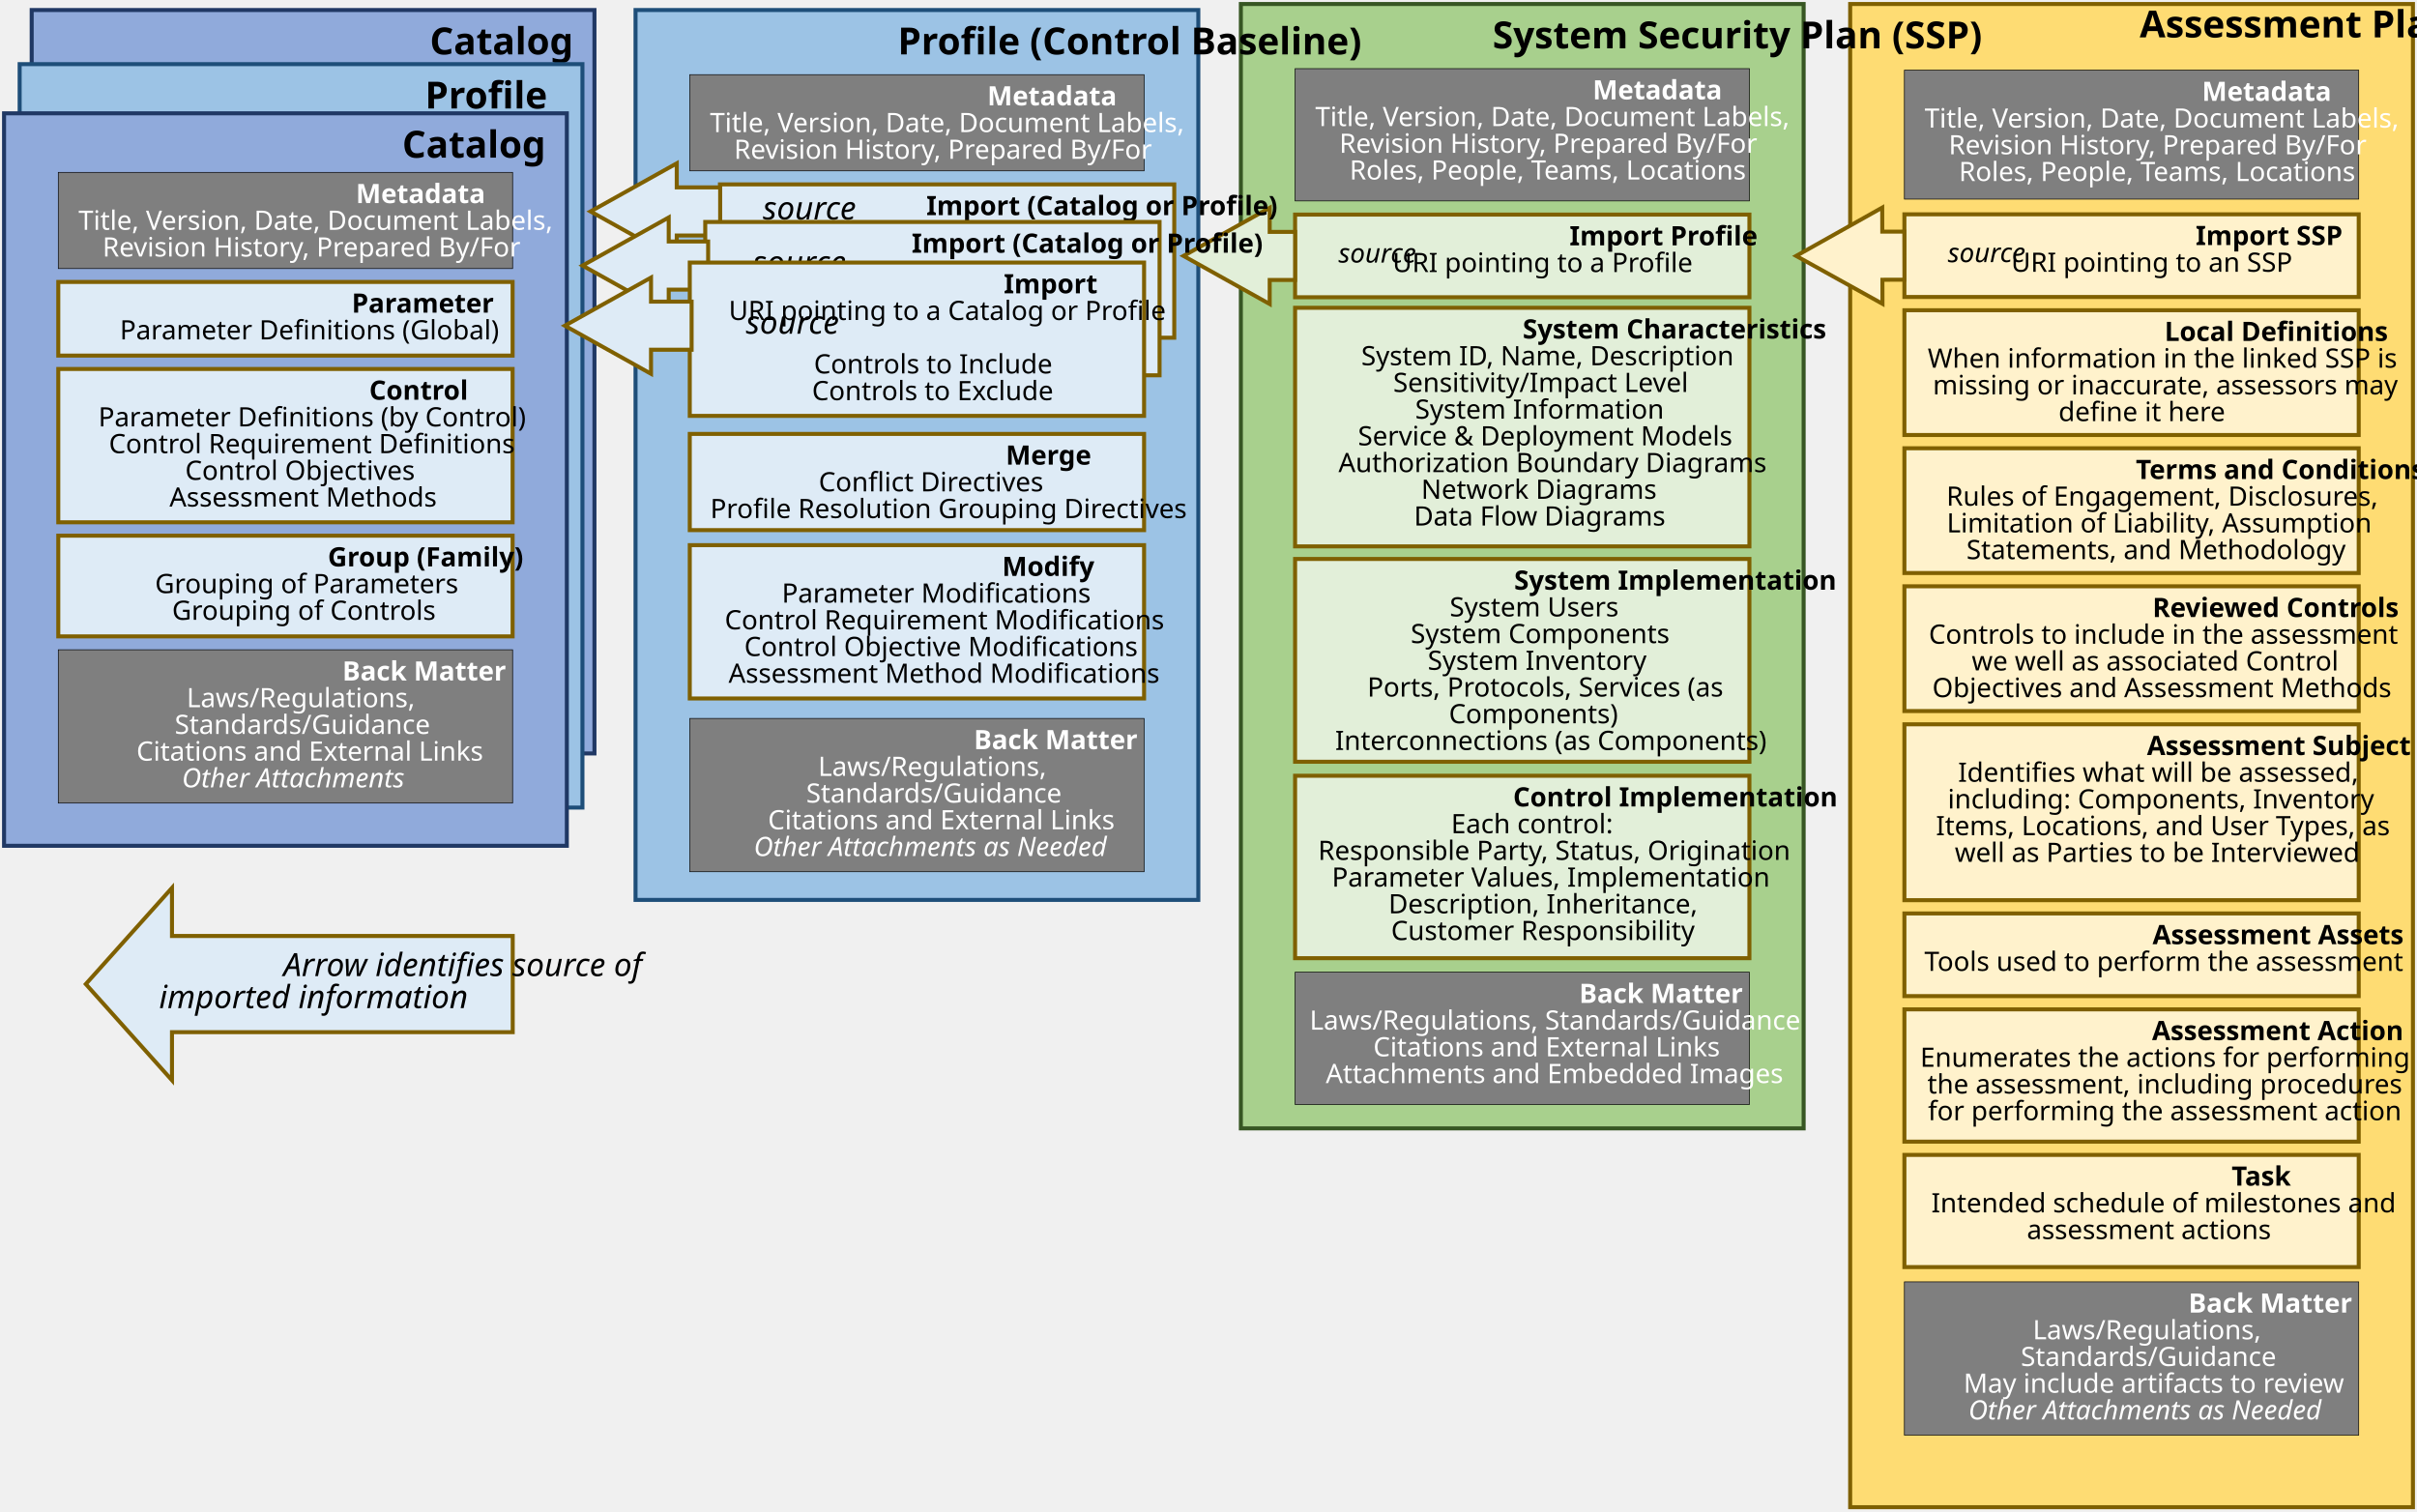
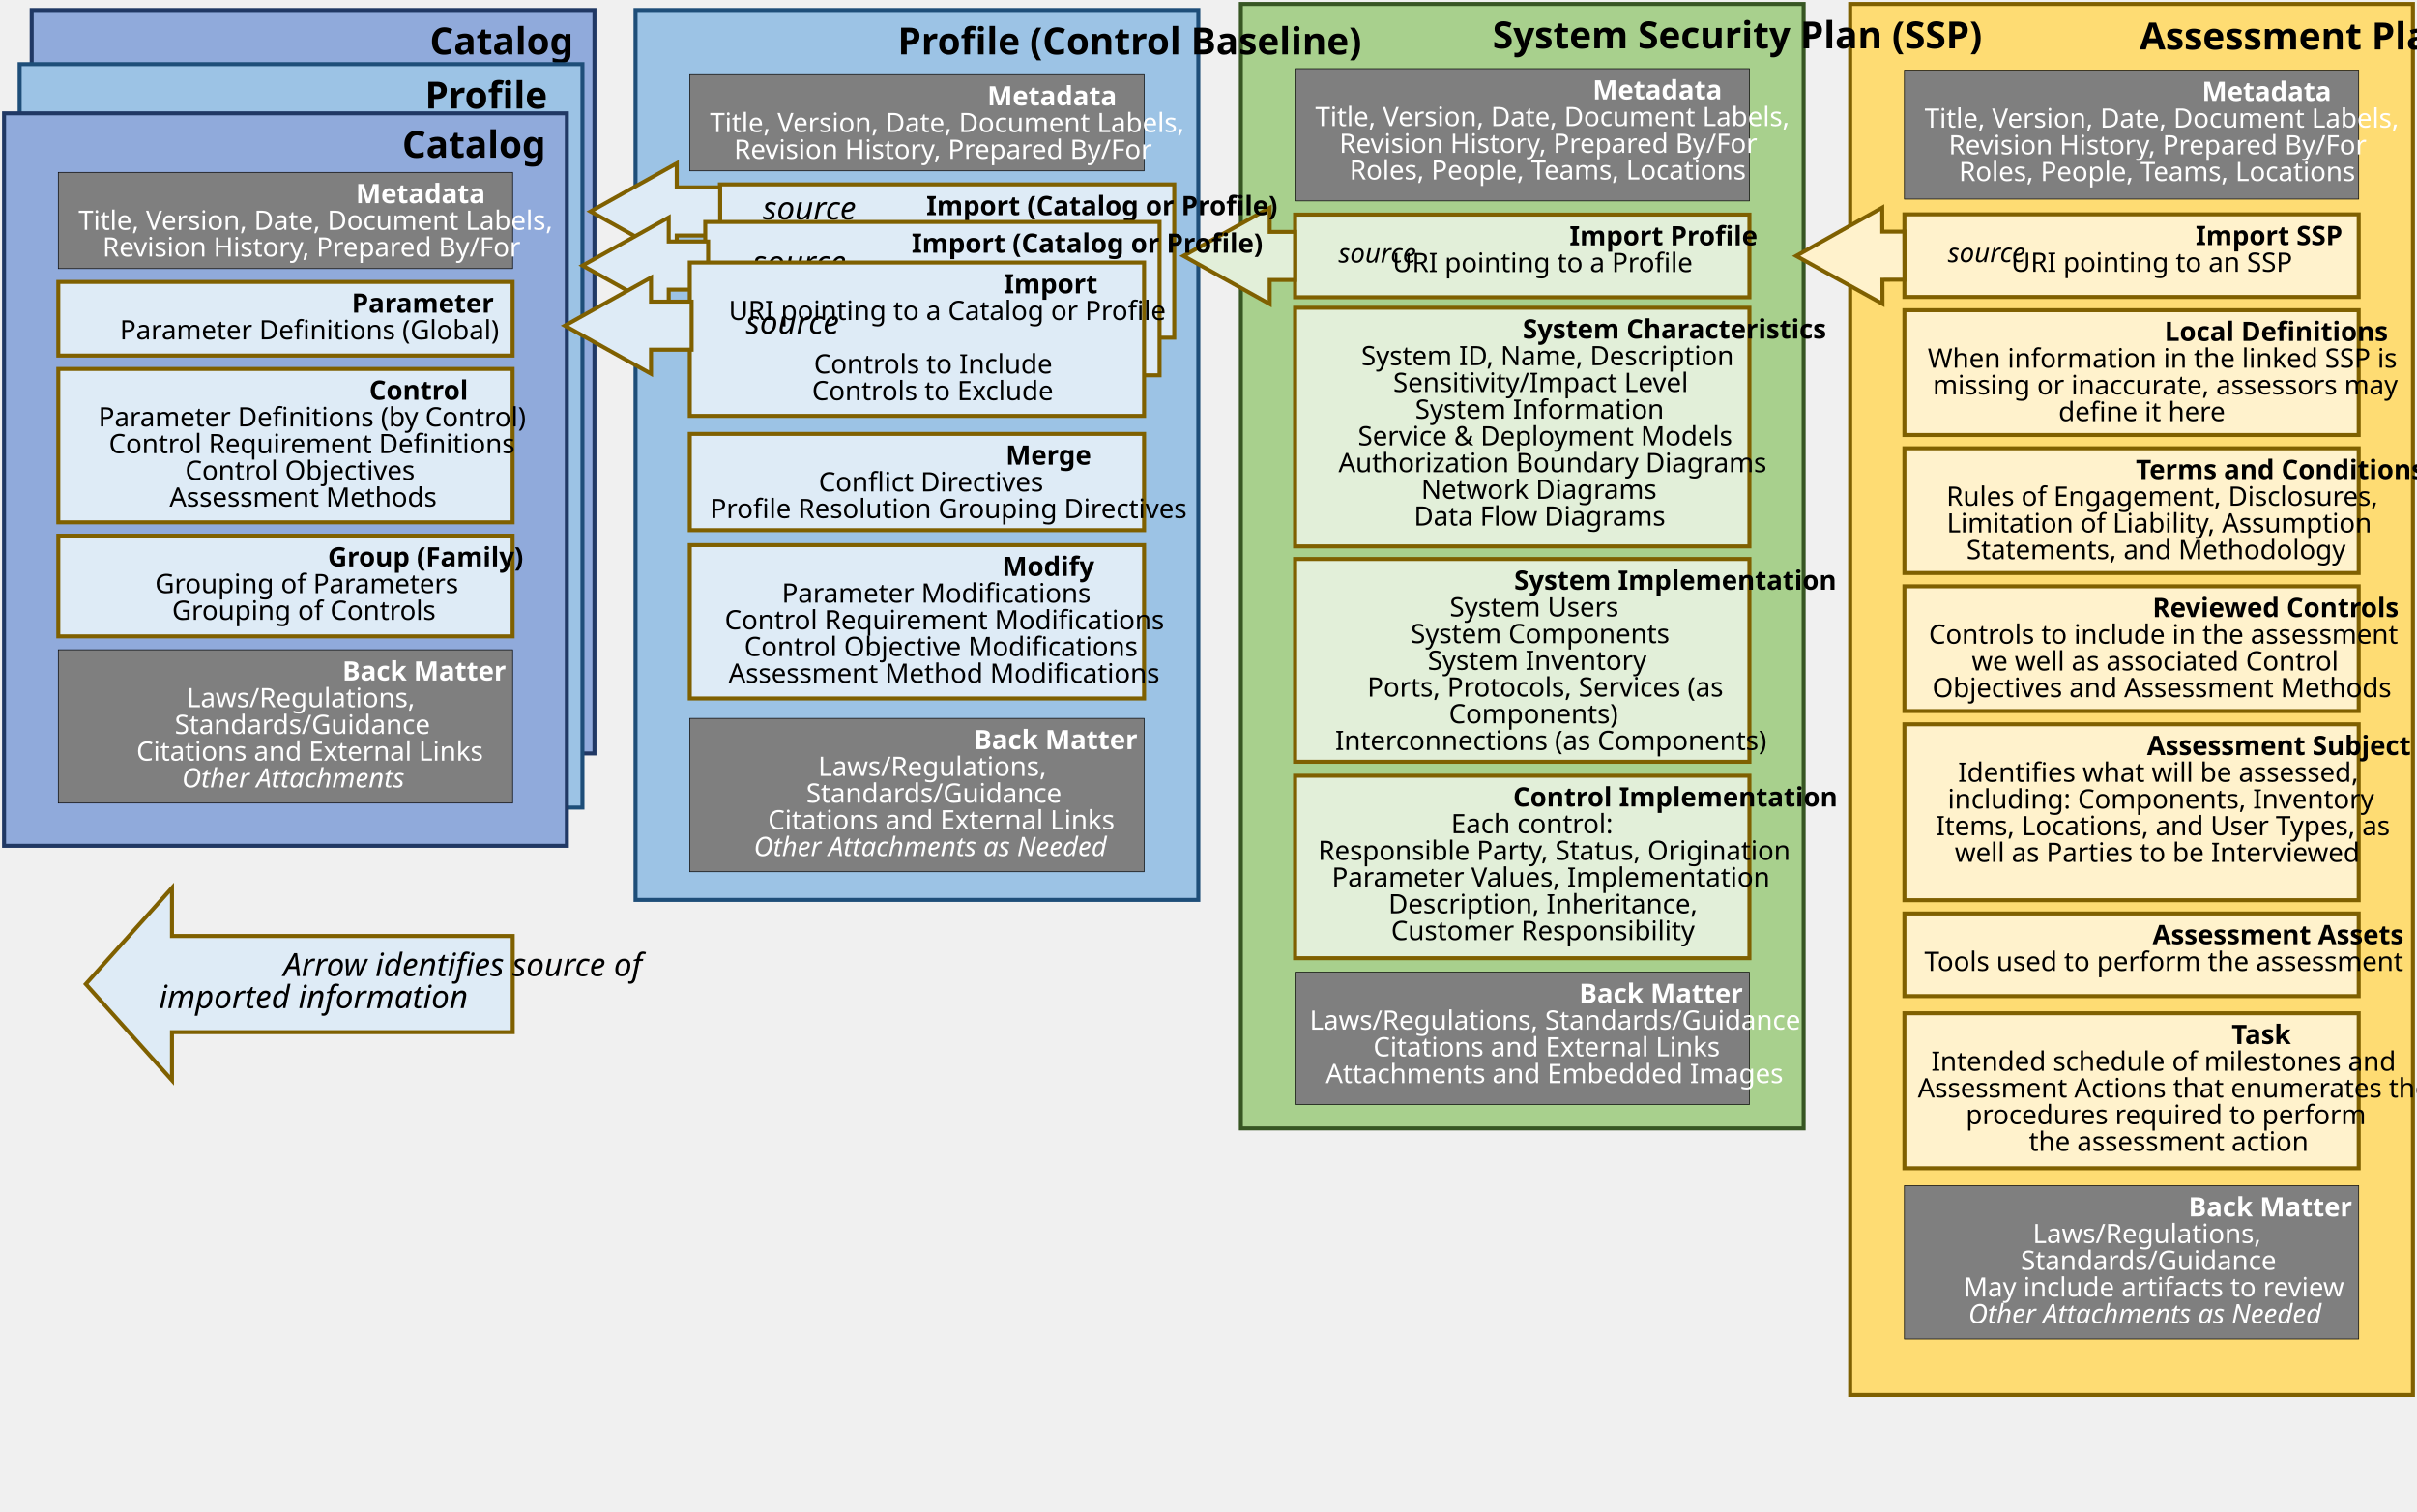
<svg xmlns="http://www.w3.org/2000/svg" xmlns:ns1="http://schemas.microsoft.com/visio/2003/SVGExtensions/" width="12.561in" height="7.854in" viewBox="0 0 904.376 565.5" xml:space="preserve" color-interpolation-filters="sRGB" class="st17">
  <ns1:documentProperties ns1:langID="1033" ns1:viewMarkup="false" />
  <style type="text/css">
	
		.st1 {fill:#90aadb;stroke:#203864;stroke-width:1.5}
		.st2 {fill:#000000;font-family:Calibri;font-size:1.167em;font-weight:bold}
		.st3 {fill:#9cc3e5;stroke:#1e4e79;stroke-width:1.5}
		.st4 {fill:#ffd965;fill-opacity:0.9;stroke:#7f6000;stroke-width:1.5}
		.st5 {fill:#7f7f7f;stroke:#000000;stroke-width:0.25}
		.st6 {fill:#ffffff;font-family:Calibri;font-size:0.833em;font-weight:bold}
		.st7 {font-size:1em;font-weight:normal}
		.st8 {fill:#fff2cc;stroke:#7f6000;stroke-width:1.5}
		.st9 {fill:#000000;font-family:Calibri;font-size:0.833em;font-weight:bold}
		.st10 {font-size:1em;font-style:italic;font-weight:normal}
		.st11 {fill:#a8d08d;stroke:#375623;stroke-width:1.5}
		.st12 {fill:#e2efd9;stroke:#7f6000;stroke-width:1.5}
		.st13 {fill:#000000;font-family:Calibri;font-size:0.833em;font-style:italic}
		.st14 {fill:#deebf6;stroke:#7f6000;stroke-width:1.5}
		.st15 {fill:#000000;font-family:Calibri;font-size:1em;font-style:italic}
		.st16 {font-size:1em}
		.st17 {fill:none;fill-rule:evenodd;font-size:12px;overflow:visible;stroke-linecap:square;stroke-miterlimit:3}
	
	</style>
  <g ns1:mID="0" ns1:index="1" ns1:groupContext="foregroundPage">
    <ns1:pageProperties ns1:drawingScale="1" ns1:pageScale="1" ns1:drawingUnits="0" ns1:shadowOffsetX="9" ns1:shadowOffsetY="-9" />
    <ns1:layer ns1:name="SSP" ns1:index="0" />
    <ns1:layer ns1:name="Assessment" ns1:index="1" />
    <g id="shape1051-1" ns1:mID="1051" ns1:groupContext="shape" ns1:layerMember="0" transform="translate(11.8356,-283.553)">
      <ns1:textBlock ns1:margins="rect(4,4,4,4)" ns1:verticalAlign="0" />
      <ns1:textRect cx="105.293" cy="426.402" width="210.59" height="278.197" />
      <rect x="0" y="287.303" width="210.586" height="278.197" class="st1" />
      <text x="83.45" y="303.9" class="st2" ns1:langID="1033">
        <ns1:paragraph ns1:horizAlign="1" />
        <ns1:tabList />Catalog<ns1:newlineChar />
      </text>
    </g>
    <g id="shape1050-4" ns1:mID="1050" ns1:groupContext="shape" ns1:layerMember="0" transform="translate(7.3356,-263.303)">
      <ns1:textBlock ns1:margins="rect(4,4,4,4)" ns1:verticalAlign="0" />
      <ns1:textRect cx="105.293" cy="426.402" width="210.59" height="278.197" />
      <rect x="0" y="287.303" width="210.586" height="278.197" class="st3" />
      <text x="86.14" y="303.9" class="st2" ns1:langID="1033">
        <ns1:paragraph ns1:horizAlign="1" />
        <ns1:tabList />Profile<ns1:newlineChar />
      </text>
    </g>
    <g id="shape162-7" ns1:mID="162" ns1:groupContext="shape" ns1:layerMember="1" transform="translate(692.292,-1.5)">
      <ns1:textBlock ns1:margins="rect(2,4,4,4)" ns1:verticalAlign="0" />
      <ns1:textRect cx="105.292" cy="284.25" width="210.59" height="562.5" />
-       <rect x="0" y="3" width="210.584" height="562.5" class="st4" />
-       <text x="42.81" y="15.5" class="st2" ns1:langID="1033">
+       <rect x="0" y="3" width="210.584" height="520.5" class="st4" />
+       <text x="42.81" y="20" class="st2" ns1:langID="1033">
        <ns1:paragraph ns1:spLine="-1" ns1:horizAlign="1" />
        <ns1:tabList />Assessment Plan (AP)</text>
    </g>
    <g id="shape20-10" ns1:mID="20" ns1:groupContext="shape" ns1:layerMember="1" transform="translate(712.585,-490.988)">
      <ns1:userDefs>
        <ns1:ud ns1:nameU="visVersion" ns1:val="VT0(15):26" />
      </ns1:userDefs>
      <ns1:textBlock ns1:margins="rect(4,4,4,4)" ns1:verticalAlign="0" />
      <ns1:textRect cx="85" cy="541.369" width="170" height="48.263" />
      <rect x="0" y="517.237" width="169.999" height="48.263" class="st5" />
      <text x="64.56" y="528.74" class="st6" ns1:langID="1033">
        <ns1:paragraph ns1:spLine="-1" ns1:horizAlign="1" />
        <ns1:tabList />Metadata<ns1:newlineChar />
        <tspan x="7.57" dy="1em" class="st7">Title, Version, Date, Document Labels, </tspan>
        <tspan x="16.56" dy="1em" class="st7">Revision History, Prepared By/For<ns1:lf />
        </tspan>
        <tspan x="20.39" dy="1em" class="st7">Roles, People, Teams, Locations</tspan>
      </text>
    </g>
    <g id="shape36-16" ns1:mID="36" ns1:groupContext="shape" ns1:layerMember="1" transform="translate(712.585,-228.646)">
      <ns1:userDefs>
        <ns1:ud ns1:nameU="visVersion" ns1:val="VT0(15):26" />
      </ns1:userDefs>
      <ns1:textBlock ns1:margins="rect(4,4,4,4)" ns1:verticalAlign="0" />
      <ns1:textRect cx="85" cy="532.594" width="170" height="65.812" />
      <rect x="0" y="499.687" width="169.999" height="65.812" class="st8" />
      <text x="43.99" y="511.19" class="st9" ns1:langID="1033">
        <ns1:paragraph ns1:spLine="-1" ns1:horizAlign="1" />
        <ns1:tabList />Assessment Subject<ns1:newlineChar />
        <tspan x="20.07" dy="1em" class="st7">Identifies what will be assessed, </tspan>
        <tspan x="16.22" dy="1em" class="st7">including: Components, Inventory </tspan>
        <tspan x="11.78" dy="1em" class="st7">Items, Locations, and User Types, as </tspan>
        <tspan x="18.85" dy="1em" class="st7">well as Parties to be Interviewed</tspan>
      </text>
    </g>
    <g id="shape37-23" ns1:mID="37" ns1:groupContext="shape" ns1:layerMember="1" transform="translate(712.585,-28.4495)">
      <ns1:userDefs>
        <ns1:ud ns1:nameU="visVersion" ns1:val="VT0(15):26" />
      </ns1:userDefs>
      <ns1:textBlock ns1:margins="rect(4,4,4,4)" ns1:verticalAlign="0" />
      <ns1:textRect cx="85" cy="536.812" width="170" height="57.375" />
-       <rect x="0" y="508.125" width="169.999" height="57.375" class="st5" />
-       <text x="59.51" y="519.63" class="st6" ns1:langID="1033">
+       <rect x="0" y="472.125" width="169.999" height="57.375" class="st5" />
+       <text x="59.51" y="483.63" class="st6" ns1:langID="1033">
        <ns1:paragraph ns1:spLine="-1" ns1:horizAlign="1" />
        <ns1:tabList />Back Matter<ns1:newlineChar />
        <tspan x="48.03" dy="1em" class="st7">Laws/Regulations,<ns1:newlineChar />
        </tspan>
        <tspan x="43.55" dy="1em" class="st7">Standards/Guidance<ns1:newlineChar />
        </tspan>
        <tspan x="22.13" dy="1em" class="st7">May include artifacts to review<ns1:newlineChar />
        </tspan>
        <tspan x="23.95" dy="1em" class="st10">Other Attachments as Needed</tspan>
      </text>
    </g>
    <g id="shape41-30" ns1:mID="41" ns1:groupContext="shape" ns1:layerMember="1" transform="translate(712.585,-192.751)">
      <ns1:userDefs>
        <ns1:ud ns1:nameU="visVersion" ns1:val="VT0(15):26" />
      </ns1:userDefs>
      <ns1:textBlock ns1:margins="rect(4,4,4,4)" ns1:verticalAlign="0" />
      <ns1:textRect cx="85" cy="550.033" width="170" height="30.933" />
      <rect x="0" y="534.567" width="169.999" height="30.933" class="st8" />
      <text x="46.08" y="546.07" class="st9" ns1:langID="1033">
        <ns1:paragraph ns1:spLine="-1" ns1:horizAlign="1" />
        <ns1:tabList />Assessment Assets<ns1:newlineChar />
        <ns1:paragraph ns1:spLine="-1" ns1:horizAlign="1" />
        <tspan x="7.49" dy="1em" class="st7">Tools used to perform the assessment</tspan>
      </text>
    </g>
    <g id="shape45-34" ns1:mID="45" ns1:groupContext="shape" ns1:layerMember="1" transform="translate(712.585,-91.3485)">
      <ns1:userDefs>
        <ns1:ud ns1:nameU="visVersion" ns1:val="VT0(15):26" />
      </ns1:userDefs>
      <ns1:textBlock ns1:margins="rect(4,4,4,4)" ns1:verticalAlign="0" />
      <ns1:textRect cx="85" cy="544.51" width="170" height="41.98" />
-       <rect x="0" y="523.52" width="169.999" height="41.98" class="st8" />
-       <text x="75.66" y="535.02" class="st9" ns1:langID="1033">
+       <rect x="0" y="470.52" width="169.999" height="57.98" class="st8" />
+       <text x="75.66" y="482.02" class="st9" ns1:langID="1033">
        <ns1:paragraph ns1:spLine="-1" ns1:horizAlign="1" />
        <ns1:tabList />Task<ns1:newlineChar />
        <tspan x="10.06" dy="1em" class="st7">Intended schedule of milestones and </tspan>
-         <tspan x="45.83" dy="1em" class="st7">assessment actions</tspan>
+         <tspan x="5" dy="1em" class="st7">Assessment Actions that enumerates the</tspan>
+         <tspan x="23" dy="1em" class="st7">procedures required to perform </tspan>
+         <tspan x="44" dy="1em" class="st7"> the assessment action </tspan>
      </text>
    </g>
    <g id="shape112-39" ns1:mID="112" ns1:groupContext="shape" ns1:layerMember="1" transform="translate(712.585,-299.42)">
      <ns1:userDefs>
        <ns1:ud ns1:nameU="visVersion" ns1:val="VT0(15):26" />
      </ns1:userDefs>
      <ns1:textBlock ns1:margins="rect(4,4,4,4)" ns1:verticalAlign="0" />
      <ns1:textRect cx="85" cy="542.156" width="170" height="46.688" />
      <rect x="0" y="518.812" width="169.999" height="46.688" class="st8" />
      <text x="46.06" y="530.31" class="st9" ns1:langID="1033">
        <ns1:paragraph ns1:spLine="-1" ns1:horizAlign="1" />
        <ns1:tabList />Reviewed Controls<ns1:newlineChar />
        <tspan x="9.12" dy="1em" class="st7">Controls to include in the assessment </tspan>
        <tspan x="25.19" dy="1em" class="st7">we well as associated Control </tspan>
        <tspan x="10.43" dy="1em" class="st7">Objectives and Assessment Methods</tspan>
      </text>
    </g>
    <g id="shape1005-45" ns1:mID="1005" ns1:groupContext="shape" ns1:layerMember="1" transform="translate(712.585,-454.367)">
      <ns1:userDefs>
        <ns1:ud ns1:nameU="visVersion" ns1:val="VT0(15):26" />
      </ns1:userDefs>
      <ns1:textBlock ns1:margins="rect(4,4,4,4)" ns1:verticalAlign="0" />
      <ns1:textRect cx="85" cy="550.033" width="170" height="30.933" />
      <rect x="0" y="534.567" width="169.999" height="30.933" class="st8" />
      <text x="62.2" y="546.07" class="st9" ns1:langID="1033">
        <ns1:paragraph ns1:spLine="-1" ns1:horizAlign="1" />
        <ns1:tabList />Import SSP<ns1:newlineChar />
        <tspan x="39.94" dy="1em" class="st7">URI pointing to an SSP</tspan>
      </text>
    </g>
    <g id="shape1016-49" ns1:mID="1016" ns1:groupContext="shape" ns1:layerMember="0" transform="translate(464.296,-143.25)">
      <ns1:textBlock ns1:margins="rect(4,4,4,4)" ns1:verticalAlign="0" />
      <ns1:textRect cx="105.293" cy="355.125" width="210.59" height="420.75" />
      <rect x="0" y="144.75" width="210.586" height="420.75" class="st11" />
      <text x="28.66" y="161.35" class="st2" ns1:langID="1033">
        <ns1:paragraph ns1:horizAlign="1" />
        <ns1:tabList />System Security Plan (SSP)<ns1:newlineChar />
      </text>
    </g>
    <g id="shape1020-52" ns1:mID="1020" ns1:groupContext="shape" ns1:layerMember="0" transform="translate(484.589,-361.04)">
      <ns1:textBlock ns1:margins="rect(4,4,4,4)" ns1:verticalAlign="0" />
      <ns1:textRect cx="85" cy="520.858" width="170" height="89.284" />
      <rect x="0" y="476.216" width="169.999" height="89.284" class="st12" />
      <text x="38.39" y="487.72" class="st9" ns1:langID="1033">
        <ns1:paragraph ns1:spLine="-1" ns1:horizAlign="1" />
        <ns1:tabList />System Characteristics<ns1:newlineChar />
        <tspan x="24.76" dy="1em" class="st7">System ID, Name, Description<ns1:newlineChar />
        </tspan>
        <tspan x="36.71" dy="1em" class="st7">Sensitivity/Impact Level<ns1:newlineChar />
        </tspan>
        <tspan x="44.93" dy="1em" class="st7">System Information<ns1:newlineChar />
        </tspan>
        <tspan x="23.51" dy="1em" class="st7">Service &amp; Deployment Models<ns1:newlineChar />
        </tspan>
        <tspan x="16.23" dy="1em" class="st7">Authorization Boundary Diagrams<ns1:newlineChar />
        </tspan>
        <tspan x="47.19" dy="1em" class="st7">Network Diagrams<ns1:newlineChar />
        </tspan>
        <tspan x="44.48" dy="1em" class="st7">Data Flow Diagrams</tspan>
      </text>
    </g>
    <g id="shape1021-62" ns1:mID="1021" ns1:groupContext="shape" ns1:layerMember="0" transform="translate(484.589,-280.449)">
      <ns1:textBlock ns1:margins="rect(4,4,4,4)" ns1:verticalAlign="0" />
      <ns1:textRect cx="85" cy="527.558" width="170" height="75.883" />
      <rect x="0" y="489.617" width="169.999" height="75.883" class="st12" />
      <text x="35.19" y="501.12" class="st9" ns1:langID="1033">
        <ns1:paragraph ns1:spLine="-1" ns1:horizAlign="1" />
        <ns1:tabList />System Implementation<ns1:newlineChar />
        <tspan x="57.85" dy="1em" class="st7">System Users<ns1:newlineChar />
        </tspan>
        <tspan x="43.26" dy="1em" class="st7">System Components<ns1:newlineChar />
        </tspan>
        <tspan x="49.62" dy="1em" class="st7">System Inventory<ns1:newlineChar />
          <ns1:paragraph ns1:spLine="-1" ns1:horizAlign="1" />
        </tspan>
        <tspan x="27.03" dy="1em" class="st7">Ports, Protocols, Services (as </tspan>
        <tspan x="57.55" dy="1em" class="st7">Components)<ns1:newlineChar />
          <ns1:paragraph ns1:spLine="-1" ns1:horizAlign="1" />
        </tspan>
        <tspan x="14.98" dy="1em" class="st7">Interconnections (as Components)</tspan>
      </text>
    </g>
    <g id="shape1022-71" ns1:mID="1022" ns1:groupContext="shape" ns1:layerMember="0" transform="translate(484.589,-206.941)">
      <ns1:textBlock ns1:margins="rect(4,4,4,4)" ns1:verticalAlign="0" />
      <ns1:textRect cx="85" cy="531.366" width="170" height="68.267" />
      <rect x="0" y="497.233" width="169.999" height="68.267" class="st12" />
      <text x="34.79" y="508.73" class="st9" ns1:langID="1033">
        <ns1:paragraph ns1:spLine="-1" ns1:horizAlign="1" />
        <ns1:tabList />Control Implementation<ns1:newlineChar />
        <tspan x="58.37" dy="1em" class="st7">Each control:<ns1:newlineChar />
        </tspan>
        <tspan x="8.61" dy="1em" class="st7">Responsible Party, Status, Origination<ns1:newlineChar />
        </tspan>
        <tspan x="13.76" dy="1em" class="st7">Parameter Values, Implementation </tspan>
        <tspan x="34.95" dy="1em" class="st7">Description, Inheritance,<ns1:newlineChar />
        </tspan>
        <tspan x="35.92" dy="1em" class="st7">Customer Responsibility</tspan>
      </text>
    </g>
    <g id="shape1025-79" ns1:mID="1025" ns1:groupContext="shape" ns1:layerMember="1" transform="translate(670.675,-469.731) rotate(-0.142891)">
      <ns1:userDefs>
        <ns1:ud ns1:nameU="visVersion" ns1:val="VT0(15):26" />
        <ns1:ud ns1:nameU="ArrowType" ns1:prompt="" ns1:val="VT0(2):26" />
      </ns1:userDefs>
      <ns1:textBlock ns1:margins="rect(4,4,4,4)" />
      <ns1:textRect cx="20.25" cy="565.5" width="40.5" height="0" transform="rotate(360)" />
      <path d="M0 565.5 L32.25 547.5 L32.25 556.5 L40.5 556.5 L40.5 565.5 L40.5 574.5 L32.25 574.5 L32.25 583.5 L0 565.5 Z" class="st8" />
      <text x="9.97" y="568" class="st13" ns1:langID="1033">
        <ns1:paragraph ns1:spLine="-1" ns1:horizAlign="2" />
        <ns1:tabList />source</text>
    </g>
    <g id="shape1026-82" ns1:mID="1026" ns1:groupContext="shape" transform="translate(484.589,-490.312)">
      <ns1:userDefs>
        <ns1:ud ns1:nameU="visVersion" ns1:val="VT0(15):26" />
      </ns1:userDefs>
      <ns1:textBlock ns1:margins="rect(4,4,4,4)" ns1:verticalAlign="0" />
      <ns1:textRect cx="85" cy="540.75" width="170" height="49.5" />
      <rect x="0" y="516" width="169.999" height="49.5" class="st5" />
      <text x="64.56" y="527.5" class="st6" ns1:langID="1033">
        <ns1:paragraph ns1:spLine="-1" ns1:horizAlign="1" />
        <ns1:tabList />Metadata<ns1:newlineChar />
        <tspan x="7.57" dy="1em" class="st7">Title, Version, Date, Document Labels, </tspan>
        <tspan x="16.56" dy="1em" class="st7">Revision History, Prepared By/For<ns1:lf />
        </tspan>
        <tspan x="20.39" dy="1em" class="st7">Roles, People, Teams, Locations</tspan>
      </text>
    </g>
    <g id="shape1027-88" ns1:mID="1027" ns1:groupContext="shape" transform="translate(484.589,-454.266)">
      <ns1:userDefs>
        <ns1:ud ns1:nameU="visVersion" ns1:val="VT0(15):26" />
      </ns1:userDefs>
      <ns1:textBlock ns1:margins="rect(4,4,4,4)" ns1:verticalAlign="0" />
      <ns1:textRect cx="85" cy="550.033" width="170" height="30.933" />
      <rect x="0" y="534.567" width="169.999" height="30.933" class="st12" />
      <text x="55.91" y="546.07" class="st9" ns1:langID="1033">
        <ns1:paragraph ns1:spLine="-1" ns1:horizAlign="1" />
        <ns1:tabList />Import Profile<ns1:newlineChar />
        <tspan x="36.48" dy="1em" class="st7">URI pointing to a Profile</tspan>
      </text>
    </g>
    <g id="shape1029-92" ns1:mID="1029" ns1:groupContext="shape" transform="translate(484.589,-152.199)">
      <ns1:userDefs>
        <ns1:ud ns1:nameU="visVersion" ns1:val="VT0(15):26" />
      </ns1:userDefs>
      <ns1:textBlock ns1:margins="rect(4,4,4,4)" ns1:verticalAlign="0" />
      <ns1:textRect cx="85" cy="540.75" width="170" height="49.5" />
      <rect x="0" y="516" width="169.999" height="49.5" class="st5" />
      <text x="59.51" y="527.5" class="st6" ns1:langID="1033">
        <ns1:paragraph ns1:spLine="-1" ns1:horizAlign="1" />
        <ns1:tabList />Back Matter<ns1:newlineChar />
        <tspan x="5.44" dy="1em" class="st7">Laws/Regulations, Standards/Guidance<ns1:newlineChar />
        </tspan>
        <tspan x="29.25" dy="1em" class="st7">Citations and External Links<ns1:newlineChar />
        </tspan>
        <tspan x="11.48" dy="1em" class="st7">Attachments and Embedded Images</tspan>
      </text>
    </g>
    <g id="shape1032-98" ns1:mID="1032" ns1:groupContext="shape" ns1:layerMember="0" transform="translate(237.791,-228.75)">
      <ns1:textBlock ns1:margins="rect(4,4,4,4)" ns1:verticalAlign="0" />
      <ns1:textRect cx="105.293" cy="399" width="210.59" height="333" />
      <rect x="0" y="232.5" width="210.586" height="333" class="st3" />
      <text x="32.58" y="249.1" class="st2" ns1:langID="1033">
        <ns1:paragraph ns1:horizAlign="1" />
        <ns1:tabList />Profile (Control Baseline)<ns1:newlineChar />
      </text>
    </g>
    <g id="shape1033-101" ns1:mID="1033" ns1:groupContext="shape" ns1:layerMember="0" transform="translate(258.084,-367.125)">
      <ns1:textBlock ns1:margins="rect(4,4,4,4)" ns1:verticalAlign="0" />
      <ns1:textRect cx="85" cy="547.5" width="170" height="36" />
      <rect x="0" y="529.5" width="169.999" height="36" class="st14" />
      <text x="71.45" y="541" class="st9" ns1:langID="1033">
        <ns1:paragraph ns1:spLine="-1" ns1:horizAlign="1" />
        <ns1:tabList />Merge<ns1:newlineChar />
        <tspan x="48.24" dy="1em" class="st7">Conflict Directives<ns1:newlineChar />
        </tspan>
        <tspan x="7.67" dy="1em" class="st7">Profile Resolution Grouping Directives</tspan>
      </text>
    </g>
    <g id="shape1034-106" ns1:mID="1034" ns1:groupContext="shape" ns1:layerMember="0" transform="translate(258.084,-304.125)">
      <ns1:textBlock ns1:margins="rect(4,4,4,4)" ns1:verticalAlign="0" />
      <ns1:textRect cx="85" cy="536.812" width="170" height="57.375" />
      <rect x="0" y="508.125" width="169.999" height="57.375" class="st14" />
      <text x="70.08" y="519.63" class="st9" ns1:langID="1033">
        <ns1:paragraph ns1:spLine="-1" ns1:horizAlign="1" />
        <ns1:tabList />Modify<ns1:newlineChar />
        <tspan x="34.45" dy="1em" class="st7">Parameter Modifications<ns1:newlineChar />
        </tspan>
        <tspan x="13.08" dy="1em" class="st7">Control Requirement Modifications<ns1:newlineChar />
        </tspan>
        <tspan x="20.39" dy="1em" class="st7">Control Objective Modifications<ns1:newlineChar />
        </tspan>
        <tspan x="14.51" dy="1em" class="st7">Assessment Method Modifications</tspan>
      </text>
    </g>
    <g id="shape1036-113" ns1:mID="1036" ns1:groupContext="shape" transform="translate(258.084,-501.562)">
      <ns1:userDefs>
        <ns1:ud ns1:nameU="visVersion" ns1:val="VT0(15):26" />
      </ns1:userDefs>
      <ns1:textBlock ns1:margins="rect(4,4,4,4)" ns1:verticalAlign="0" />
      <ns1:textRect cx="85" cy="547.5" width="170" height="36" />
      <rect x="0" y="529.5" width="169.999" height="36" class="st5" />
      <text x="64.56" y="541" class="st6" ns1:langID="1033">
        <ns1:paragraph ns1:spLine="-1" ns1:horizAlign="1" />
        <ns1:tabList />Metadata<ns1:newlineChar />
        <tspan x="7.57" dy="1em" class="st7">Title, Version, Date, Document Labels, </tspan>
        <tspan x="16.56" dy="1em" class="st7">Revision History, Prepared By/For</tspan>
      </text>
    </g>
    <g id="shape1039-118" ns1:mID="1039" ns1:groupContext="shape" transform="translate(258.084,-239.284)">
      <ns1:userDefs>
        <ns1:ud ns1:nameU="visVersion" ns1:val="VT0(15):26" />
      </ns1:userDefs>
      <ns1:textBlock ns1:margins="rect(4,4,4,4)" ns1:verticalAlign="0" />
      <ns1:textRect cx="85" cy="536.812" width="170" height="57.375" />
      <rect x="0" y="508.125" width="169.999" height="57.375" class="st5" />
      <text x="59.51" y="519.63" class="st6" ns1:langID="1033">
        <ns1:paragraph ns1:spLine="-1" ns1:horizAlign="1" />
        <ns1:tabList />Back Matter<ns1:newlineChar />
        <tspan x="48.03" dy="1em" class="st7">Laws/Regulations,<ns1:newlineChar />
        </tspan>
        <tspan x="43.55" dy="1em" class="st7">Standards/Guidance<ns1:newlineChar />
        </tspan>
        <tspan x="29.25" dy="1em" class="st7">Citations and External Links<ns1:newlineChar />
        </tspan>
        <tspan x="23.95" dy="1em" class="st10">Other Attachments as Needed</tspan>
      </text>
    </g>
    <g id="shape1028-125" ns1:mID="1028" ns1:groupContext="shape" transform="translate(442.836,-469.733)">
      <ns1:userDefs>
        <ns1:ud ns1:nameU="visVersion" ns1:val="VT0(15):26" />
        <ns1:ud ns1:nameU="ArrowType" ns1:prompt="" ns1:val="VT0(2):26" />
      </ns1:userDefs>
      <ns1:textBlock ns1:margins="rect(4,4,4,4)" />
      <ns1:textRect cx="20.877" cy="565.5" width="41.76" height="0" />
      <path d="M0 565.5 L32.25 547.5 L32.25 556.5 L41.75 556.5 L41.75 565.5 L41.75 574.5 L32.25 574.5 L32.25 583.5 L0 565.5        Z" class="st12" />
      <text x="11.22" y="568" class="st13" ns1:langID="1033">
        <ns1:paragraph ns1:spLine="-1" ns1:horizAlign="2" />
        <ns1:tabList />source</text>
    </g>
    <g id="shape1041-128" ns1:mID="1041" ns1:groupContext="shape" transform="translate(269.377,-439.125)">
      <ns1:userDefs>
        <ns1:ud ns1:nameU="visVersion" ns1:val="VT0(15):26" />
      </ns1:userDefs>
      <ns1:textBlock ns1:margins="rect(4,4,4,4)" ns1:verticalAlign="0" />
      <ns1:textRect cx="85" cy="536.812" width="170" height="57.375" />
      <rect x="0" y="508.125" width="169.999" height="57.375" class="st14" />
      <text x="30.46" y="519.63" class="st9" ns1:langID="1033">
        <ns1:paragraph ns1:spLine="-1" ns1:horizAlign="1" />
        <ns1:tabList />Import (Catalog or Profile)</text>
    </g>
    <g id="shape1042-131" ns1:mID="1042" ns1:groupContext="shape" ns1:layerMember="0" transform="translate(1.5,-249)">
      <ns1:textBlock ns1:margins="rect(4,4,4,4)" ns1:verticalAlign="0" />
      <ns1:textRect cx="105.293" cy="428.451" width="210.59" height="274.098" />
      <rect x="0" y="291.402" width="210.586" height="274.098" class="st1" />
      <text x="83.45" y="308" class="st2" ns1:langID="1033">
        <ns1:paragraph ns1:horizAlign="1" />
        <ns1:tabList />Catalog<ns1:newlineChar />
      </text>
    </g>
    <g id="shape1043-134" ns1:mID="1043" ns1:groupContext="shape" ns1:layerMember="0" transform="translate(21.7932,-370.053)">
      <ns1:textBlock ns1:margins="rect(4,4,4,4)" ns1:verticalAlign="0" />
      <ns1:textRect cx="85" cy="536.812" width="170" height="57.375" />
      <rect x="0" y="508.125" width="169.999" height="57.375" class="st14" />
      <text x="69.56" y="519.63" class="st9" ns1:langID="1033">
        <ns1:paragraph ns1:spLine="-1" ns1:horizAlign="1" />
        <ns1:tabList />Control<ns1:newlineChar />
        <tspan x="15" dy="1em" class="st7">Parameter Definitions (by Control)<ns1:newlineChar />
        </tspan>
        <tspan x="18.93" dy="1em" class="st7">Control Requirement Definitions<ns1:newlineChar />
        </tspan>
        <tspan x="47.48" dy="1em" class="st7">Control Objectives<ns1:newlineChar />
        </tspan>
        <tspan x="41.6" dy="1em" class="st7">Assessment Methods</tspan>
      </text>
    </g>
    <g id="shape1044-141" ns1:mID="1044" ns1:groupContext="shape" ns1:layerMember="0" transform="translate(21.7932,-327.36)">
      <ns1:textBlock ns1:margins="rect(4,4,4,4)" ns1:verticalAlign="0" />
      <ns1:textRect cx="85" cy="546.656" width="170" height="37.688" />
      <rect x="0" y="527.812" width="169.999" height="37.688" class="st14" />
      <text x="54.08" y="539.31" class="st9" ns1:langID="1033">
        <ns1:paragraph ns1:spLine="-1" ns1:horizAlign="1" />
        <ns1:tabList />Group (Family)<ns1:newlineChar />
        <ns1:paragraph ns1:spLine="-1" ns1:horizAlign="1" />
        <tspan x="36.2" dy="1em" class="st7">Grouping of Parameters<ns1:newlineChar />
        </tspan>
        <tspan x="42.57" dy="1em" class="st7">Grouping of Controls</tspan>
      </text>
    </g>
    <g id="shape1045-146" ns1:mID="1045" ns1:groupContext="shape" transform="translate(21.7932,-465)">
      <ns1:userDefs>
        <ns1:ud ns1:nameU="visVersion" ns1:val="VT0(15):26" />
      </ns1:userDefs>
      <ns1:textBlock ns1:margins="rect(4,4,4,4)" ns1:verticalAlign="0" />
      <ns1:textRect cx="85" cy="547.5" width="170" height="36" />
      <rect x="0" y="529.5" width="169.999" height="36" class="st5" />
      <text x="64.56" y="541" class="st6" ns1:langID="1033">
        <ns1:paragraph ns1:spLine="-1" ns1:horizAlign="1" />
        <ns1:tabList />Metadata<ns1:newlineChar />
        <tspan x="7.57" dy="1em" class="st7">Title, Version, Date, Document Labels, </tspan>
        <tspan x="16.56" dy="1em" class="st7">Revision History, Prepared By/For</tspan>
      </text>
    </g>
    <g id="shape1046-151" ns1:mID="1046" ns1:groupContext="shape" transform="translate(21.7932,-264.98)">
      <ns1:userDefs>
        <ns1:ud ns1:nameU="visVersion" ns1:val="VT0(15):26" />
      </ns1:userDefs>
      <ns1:textBlock ns1:margins="rect(4,4,4,4)" ns1:verticalAlign="0" />
      <ns1:textRect cx="85" cy="536.812" width="170" height="57.375" />
      <rect x="0" y="508.125" width="169.999" height="57.375" class="st5" />
      <text x="59.51" y="519.63" class="st6" ns1:langID="1033">
        <ns1:paragraph ns1:spLine="-1" ns1:horizAlign="1" />
        <ns1:tabList />Back Matter<ns1:newlineChar />
        <tspan x="48.03" dy="1em" class="st7">Laws/Regulations,<ns1:newlineChar />
        </tspan>
        <tspan x="43.55" dy="1em" class="st7">Standards/Guidance<ns1:newlineChar />
        </tspan>
        <tspan x="29.25" dy="1em" class="st7">Citations and External Links<ns1:newlineChar />
        </tspan>
        <tspan x="46.25" dy="1em" class="st10">Other Attachments</tspan>
      </text>
    </g>
    <g id="shape1047-158" ns1:mID="1047" ns1:groupContext="shape" transform="translate(21.7932,-432.433)">
      <ns1:userDefs>
        <ns1:ud ns1:nameU="visVersion" ns1:val="VT0(15):26" />
      </ns1:userDefs>
      <ns1:textBlock ns1:margins="rect(4,4,4,4)" ns1:verticalAlign="0" />
      <ns1:textRect cx="85" cy="551.719" width="170" height="27.562" />
      <rect x="0" y="537.937" width="169.999" height="27.562" class="st14" />
      <text x="63.01" y="549.44" class="st9" ns1:langID="1033">
        <ns1:paragraph ns1:spLine="-1" ns1:horizAlign="1" />
        <ns1:tabList />Parameter<ns1:newlineChar />
        <tspan x="23.04" dy="1em" class="st7">Parameter Definitions (Global)</tspan>
      </text>
    </g>
    <g id="shape1049-162" ns1:mID="1049" ns1:groupContext="shape" transform="translate(220.961,-486.375)">
      <ns1:userDefs>
        <ns1:ud ns1:nameU="visVersion" ns1:val="VT0(15):26" />
        <ns1:ud ns1:nameU="ArrowType" ns1:prompt="" ns1:val="VT0(2):26" />
      </ns1:userDefs>
      <ns1:textBlock ns1:margins="rect(4,4,4,4)" />
      <ns1:textRect cx="24.25" cy="565.5" width="48.5" height="0" />
      <path d="M0 565.5 L32.25 547.5 L32.25 556.5 L48.5 556.5 L48.5 565.5 L48.5 574.5 L32.25 574.5 L32.25 583.5 L0 565.5 Z" class="st14" />
      <text x="8.33" y="568.5" class="st15" ns1:langID="1033">
        <ns1:paragraph ns1:spLine="-1" ns1:horizAlign="1" />
        <ns1:tabList />source</text>
    </g>
    <g id="shape1040-165" ns1:mID="1040" ns1:groupContext="shape" transform="translate(263.876,-425.063)">
      <ns1:userDefs>
        <ns1:ud ns1:nameU="visVersion" ns1:val="VT0(15):26" />
      </ns1:userDefs>
      <ns1:textBlock ns1:margins="rect(4,4,4,4)" ns1:verticalAlign="0" />
      <ns1:textRect cx="85" cy="536.812" width="170" height="57.375" />
      <rect x="0" y="508.125" width="169.999" height="57.375" class="st14" />
      <text x="30.46" y="519.63" class="st9" ns1:langID="1033">
        <ns1:paragraph ns1:spLine="-1" ns1:horizAlign="1" />
        <ns1:tabList />Import (Catalog or Profile)</text>
    </g>
    <g id="shape1048-168" ns1:mID="1048" ns1:groupContext="shape" transform="translate(217.961,-466.125)">
      <ns1:userDefs>
        <ns1:ud ns1:nameU="visVersion" ns1:val="VT0(15):26" />
        <ns1:ud ns1:nameU="ArrowType" ns1:prompt="" ns1:val="VT0(2):26" />
      </ns1:userDefs>
      <ns1:textBlock ns1:margins="rect(4,4,4,4)" />
      <ns1:textRect cx="23.5" cy="565.5" width="47" height="0" />
      <path d="M0 565.5 L32.25 547.5 L32.25 556.5 L47 556.5 L47 565.5 L47 574.5 L32.25 574.5 L32.25 583.5 L0 565.5 Z" class="st14" />
      <text x="7.58" y="568.5" class="st15" ns1:langID="1033">
        <ns1:paragraph ns1:spLine="-1" ns1:horizAlign="1" />
        <ns1:tabList />source</text>
    </g>
    <g id="shape1037-171" ns1:mID="1037" ns1:groupContext="shape" transform="translate(258.084,-409.875)">
      <ns1:userDefs>
        <ns1:ud ns1:nameU="visVersion" ns1:val="VT0(15):26" />
      </ns1:userDefs>
      <ns1:textBlock ns1:margins="rect(4,4,4,4)" ns1:verticalAlign="0" />
      <ns1:textRect cx="85" cy="536.812" width="170" height="57.375" />
      <rect x="0" y="508.125" width="169.999" height="57.375" class="st14" />
      <text x="70.72" y="519.63" class="st9" ns1:langID="1033">
        <ns1:paragraph ns1:spLine="-1" ns1:horizAlign="1" />
        <ns1:tabList />Import<ns1:newlineChar />
        <tspan x="14.57" dy="1em" class="st7">URI pointing to a Catalog or Profile<ns1:newlineChar />
          <ns1:newlineChar />
        </tspan>
        <tspan x="46.45" dy="2em" class="st7">Controls to Include<ns1:newlineChar />
        </tspan>
        <tspan x="45.73" dy="1em" class="st7">Controls to Exclude</tspan>
      </text>
    </g>
    <g id="shape1038-177" ns1:mID="1038" ns1:groupContext="shape" transform="translate(211.336,-443.625)">
      <ns1:userDefs>
        <ns1:ud ns1:nameU="visVersion" ns1:val="VT0(15):26" />
        <ns1:ud ns1:nameU="ArrowType" ns1:prompt="" ns1:val="VT0(2):26" />
      </ns1:userDefs>
      <ns1:textBlock ns1:margins="rect(4,4,4,4)" />
      <ns1:textRect cx="23.719" cy="565.5" width="47.44" height="0" />
      <path d="M0 565.5 L32.25 547.5 L32.25 556.5 L47.44 556.5 L47.44 565.5 L47.44 574.5 L32.25 574.5 L32.25 583.5 L0 565.5        Z" class="st14" />
      <text x="11.6" y="568.5" class="st15" ns1:langID="1033">
        <ns1:paragraph ns1:spLine="-1" ns1:horizAlign="2" />
        <ns1:tabList />source</text>
    </g>
    <g id="shape1087-180" ns1:mID="1087" ns1:groupContext="shape" transform="translate(32.0856,-197.25)">
      <ns1:userDefs>
        <ns1:ud ns1:nameU="visVersion" ns1:val="VT0(15):26" />
        <ns1:ud ns1:nameU="ArrowType" ns1:prompt="" ns1:val="VT0(2):26" />
      </ns1:userDefs>
      <ns1:textBlock ns1:margins="rect(4,4,4,4)" />
      <ns1:textRect cx="79.875" cy="565.5" width="159.75" height="0" />
      <path d="M0 565.5 L32.25 529.5 L32.25 547.5 L159.75 547.5 L159.75 565.5 L159.75 583.5 L32.25 583.5 L32.25 601.5 L0 565.5        Z" class="st14" />
      <text x="17.82" y="562.5" class="st15" ns1:langID="1033">
        <ns1:paragraph ns1:spLine="-1" ns1:horizAlign="1" />
        <ns1:tabList />Arrow identifies source of <tspan x="27.4" dy="1em" class="st16">imported information</tspan>
      </text>
    </g>
    <g id="shape1101-184" ns1:mID="1101" ns1:groupContext="shape" ns1:layerMember="1" transform="translate(712.585,-402.718)">
      <ns1:userDefs>
        <ns1:ud ns1:nameU="visVersion" ns1:val="VT0(15):26" />
      </ns1:userDefs>
      <ns1:textBlock ns1:margins="rect(4,4,4,4)" ns1:verticalAlign="0" />
      <ns1:textRect cx="85" cy="542.156" width="170" height="46.688" />
      <rect x="0" y="518.812" width="169.999" height="46.688" class="st8" />
      <text x="50.56" y="530.31" class="st9" ns1:langID="1033">
        <ns1:paragraph ns1:spLine="-1" ns1:horizAlign="1" />
        <ns1:tabList />Local Definitions<ns1:newlineChar />
        <tspan x="8.72" dy="1em" class="st7">When information in the linked SSP is </tspan>
        <tspan x="10.65" dy="1em" class="st7">missing or inaccurate, assessors may </tspan>
        <tspan x="57.67" dy="1em" class="st7">define it here</tspan>
      </text>
    </g>
    <g id="shape1102-190" ns1:mID="1102" ns1:groupContext="shape" ns1:layerMember="1" transform="translate(712.585,-351.069)">
      <ns1:userDefs>
        <ns1:ud ns1:nameU="visVersion" ns1:val="VT0(15):26" />
      </ns1:userDefs>
      <ns1:textBlock ns1:margins="rect(4,4,4,4)" ns1:verticalAlign="0" />
      <ns1:textRect cx="85" cy="542.156" width="170" height="46.688" />
      <rect x="0" y="518.812" width="169.999" height="46.688" class="st8" />
      <text x="39.82" y="530.31" class="st9" ns1:langID="1033">
        <ns1:paragraph ns1:spLine="-1" ns1:horizAlign="1" />
        <ns1:tabList />Terms and Conditions<ns1:newlineChar />
        <tspan x="15.73" dy="1em" class="st7">Rules of Engagement, Disclosures, </tspan>
        <tspan x="15.86" dy="1em" class="st7">Limitation of Liability, Assumption </tspan>
        <tspan x="23.21" dy="1em" class="st7">Statements, and Methodology</tspan>
      </text>
    </g>
-     <g id="shape1103-196" ns1:mID="1103" ns1:groupContext="shape" ns1:layerMember="1" transform="translate(712.585,-138.29)">
-       <ns1:userDefs>
-         <ns1:ud ns1:nameU="visVersion" ns1:val="VT0(15):26" />
-       </ns1:userDefs>
-       <ns1:textBlock ns1:margins="rect(4,4,4,4)" ns1:verticalAlign="0" />
-       <ns1:textRect cx="85" cy="540.75" width="170" height="49.5" />
-       <rect x="0" y="516" width="169.999" height="49.5" class="st8" />
-       <text x="45.89" y="527.5" class="st9" ns1:langID="1033">
-         <ns1:paragraph ns1:spLine="-1" ns1:horizAlign="1" />
-         <ns1:tabList />Assessment Action<ns1:newlineChar />
-         <ns1:paragraph ns1:spLine="-1" ns1:horizAlign="1" />
-         <tspan x="5.91" dy="1em" class="st7">Enumerates the actions for performing </tspan>
-         <tspan x="8.61" dy="1em" class="st7">the assessment, including procedures </tspan>
-         <tspan x="8.81" dy="1em" class="st7">for performing the assessment action</tspan>
-       </text>
-     </g>
  </g>
</svg>
